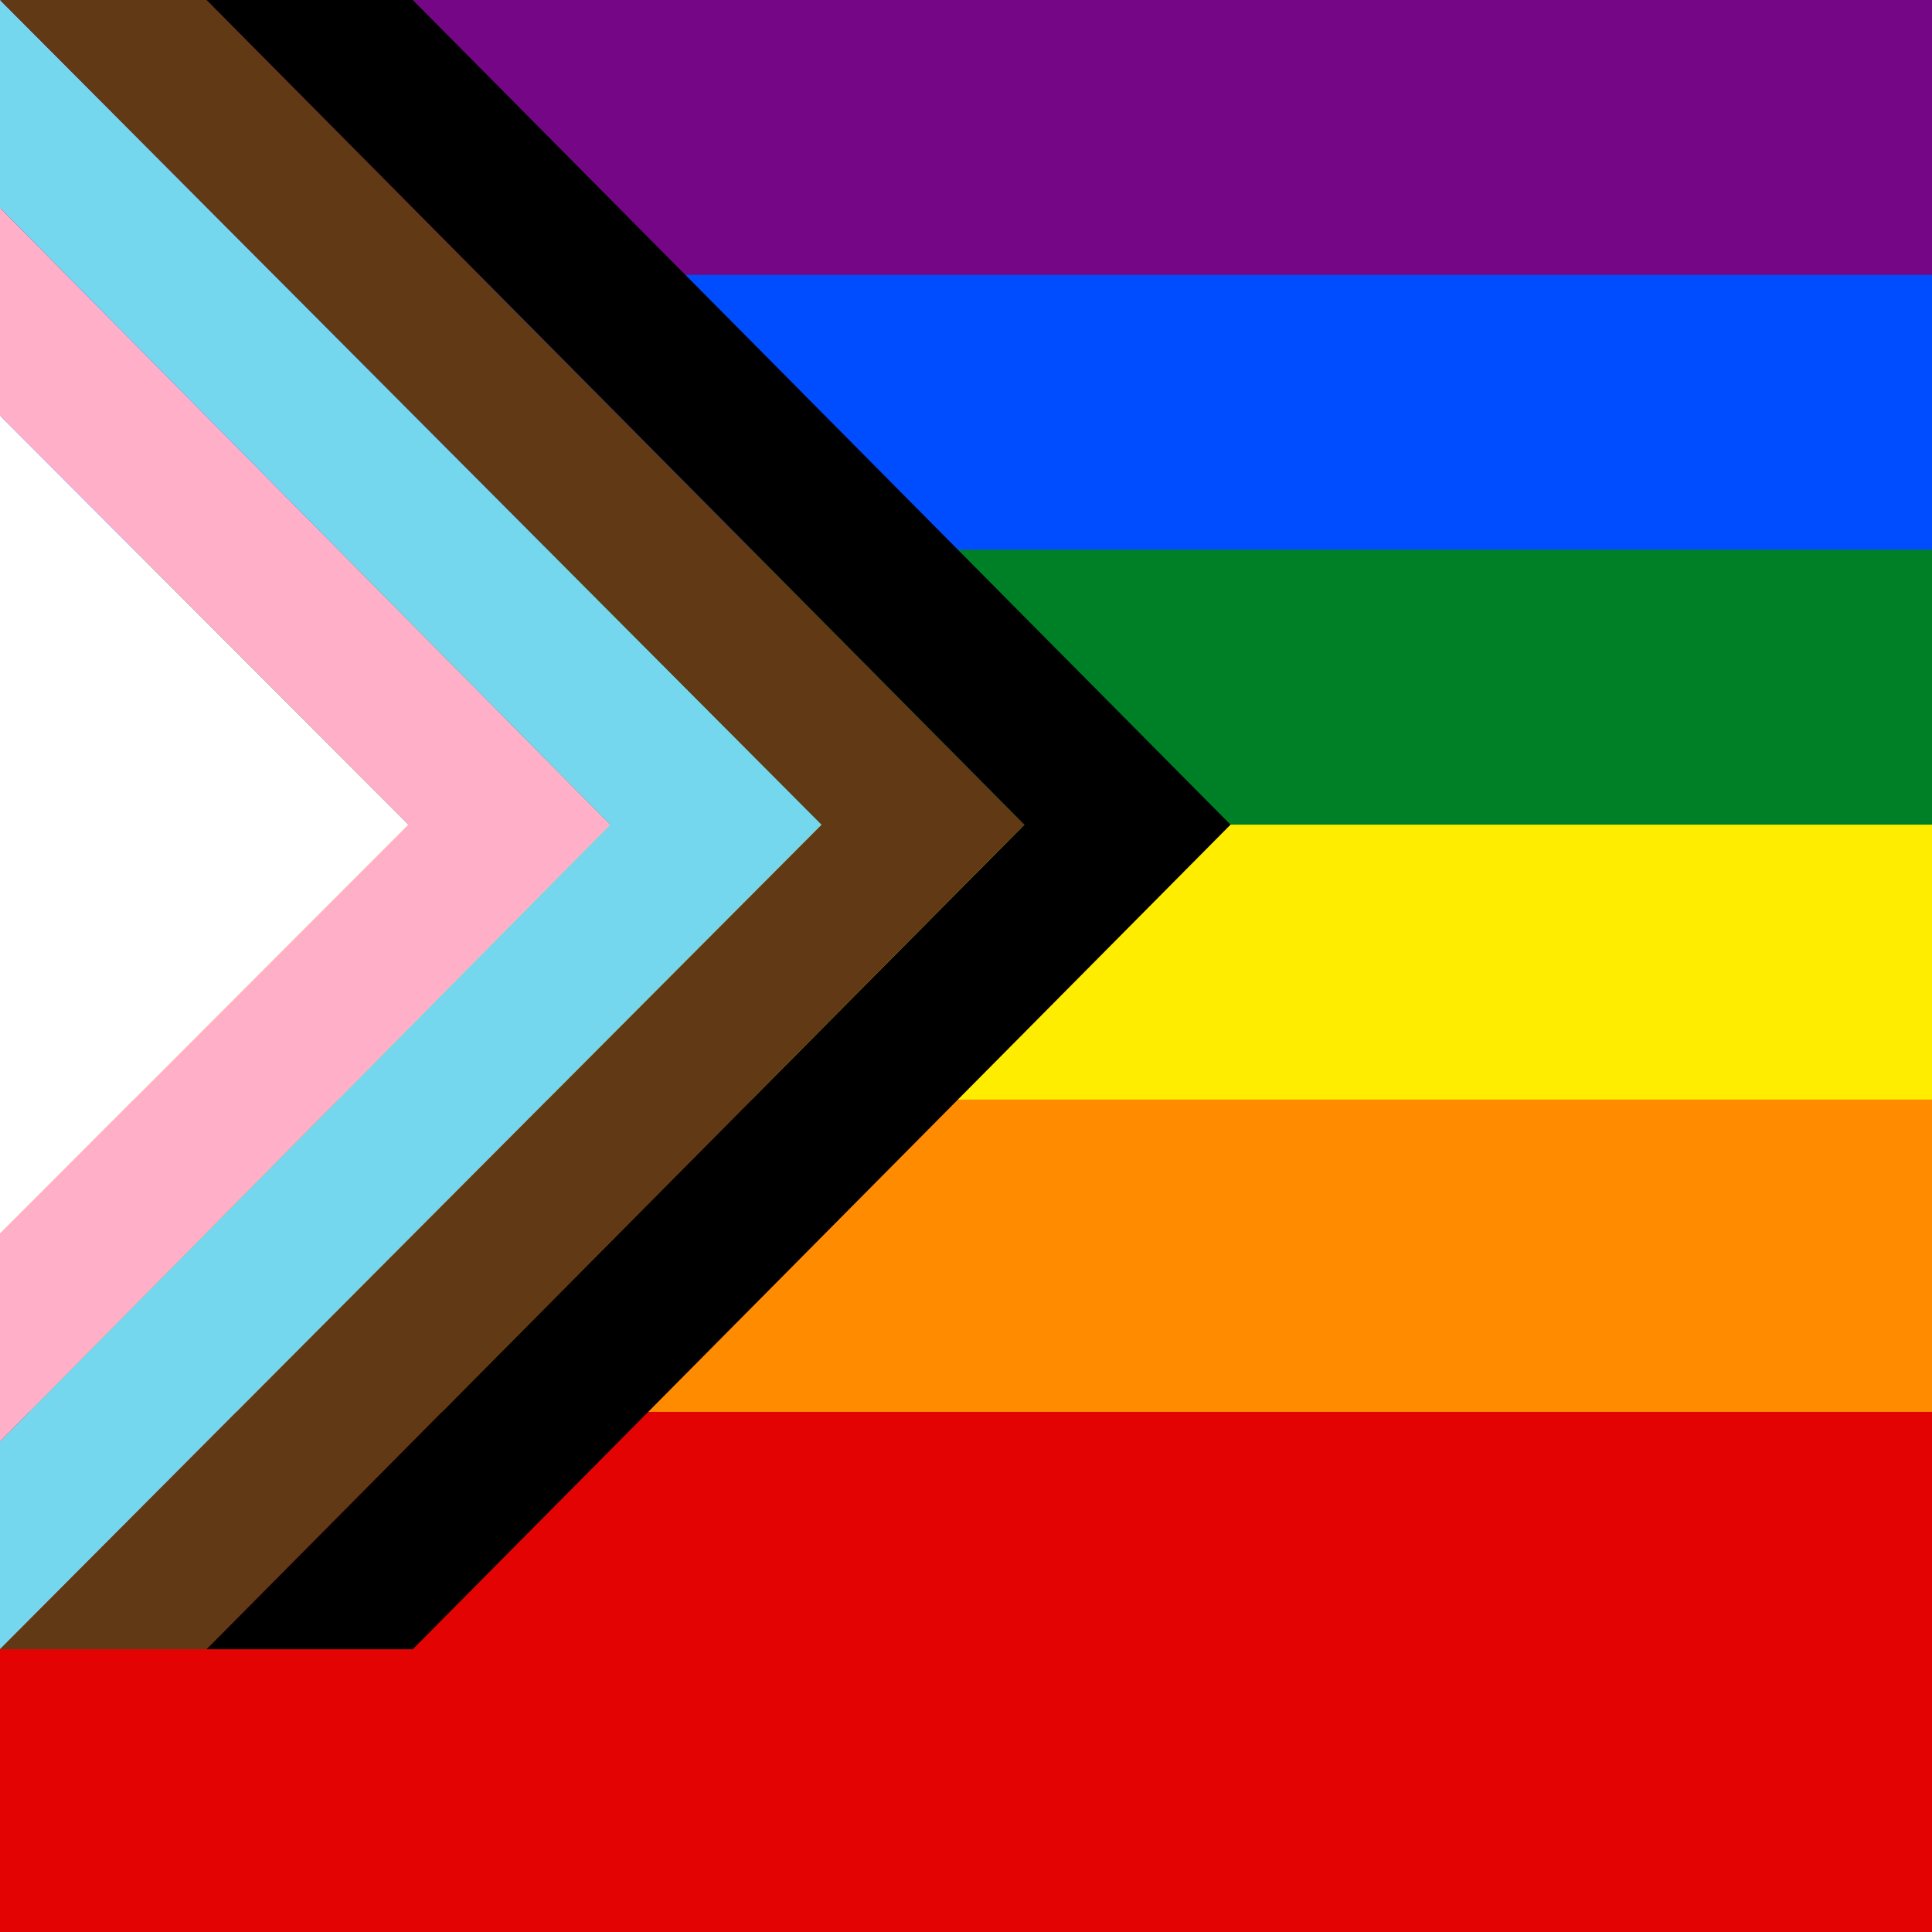
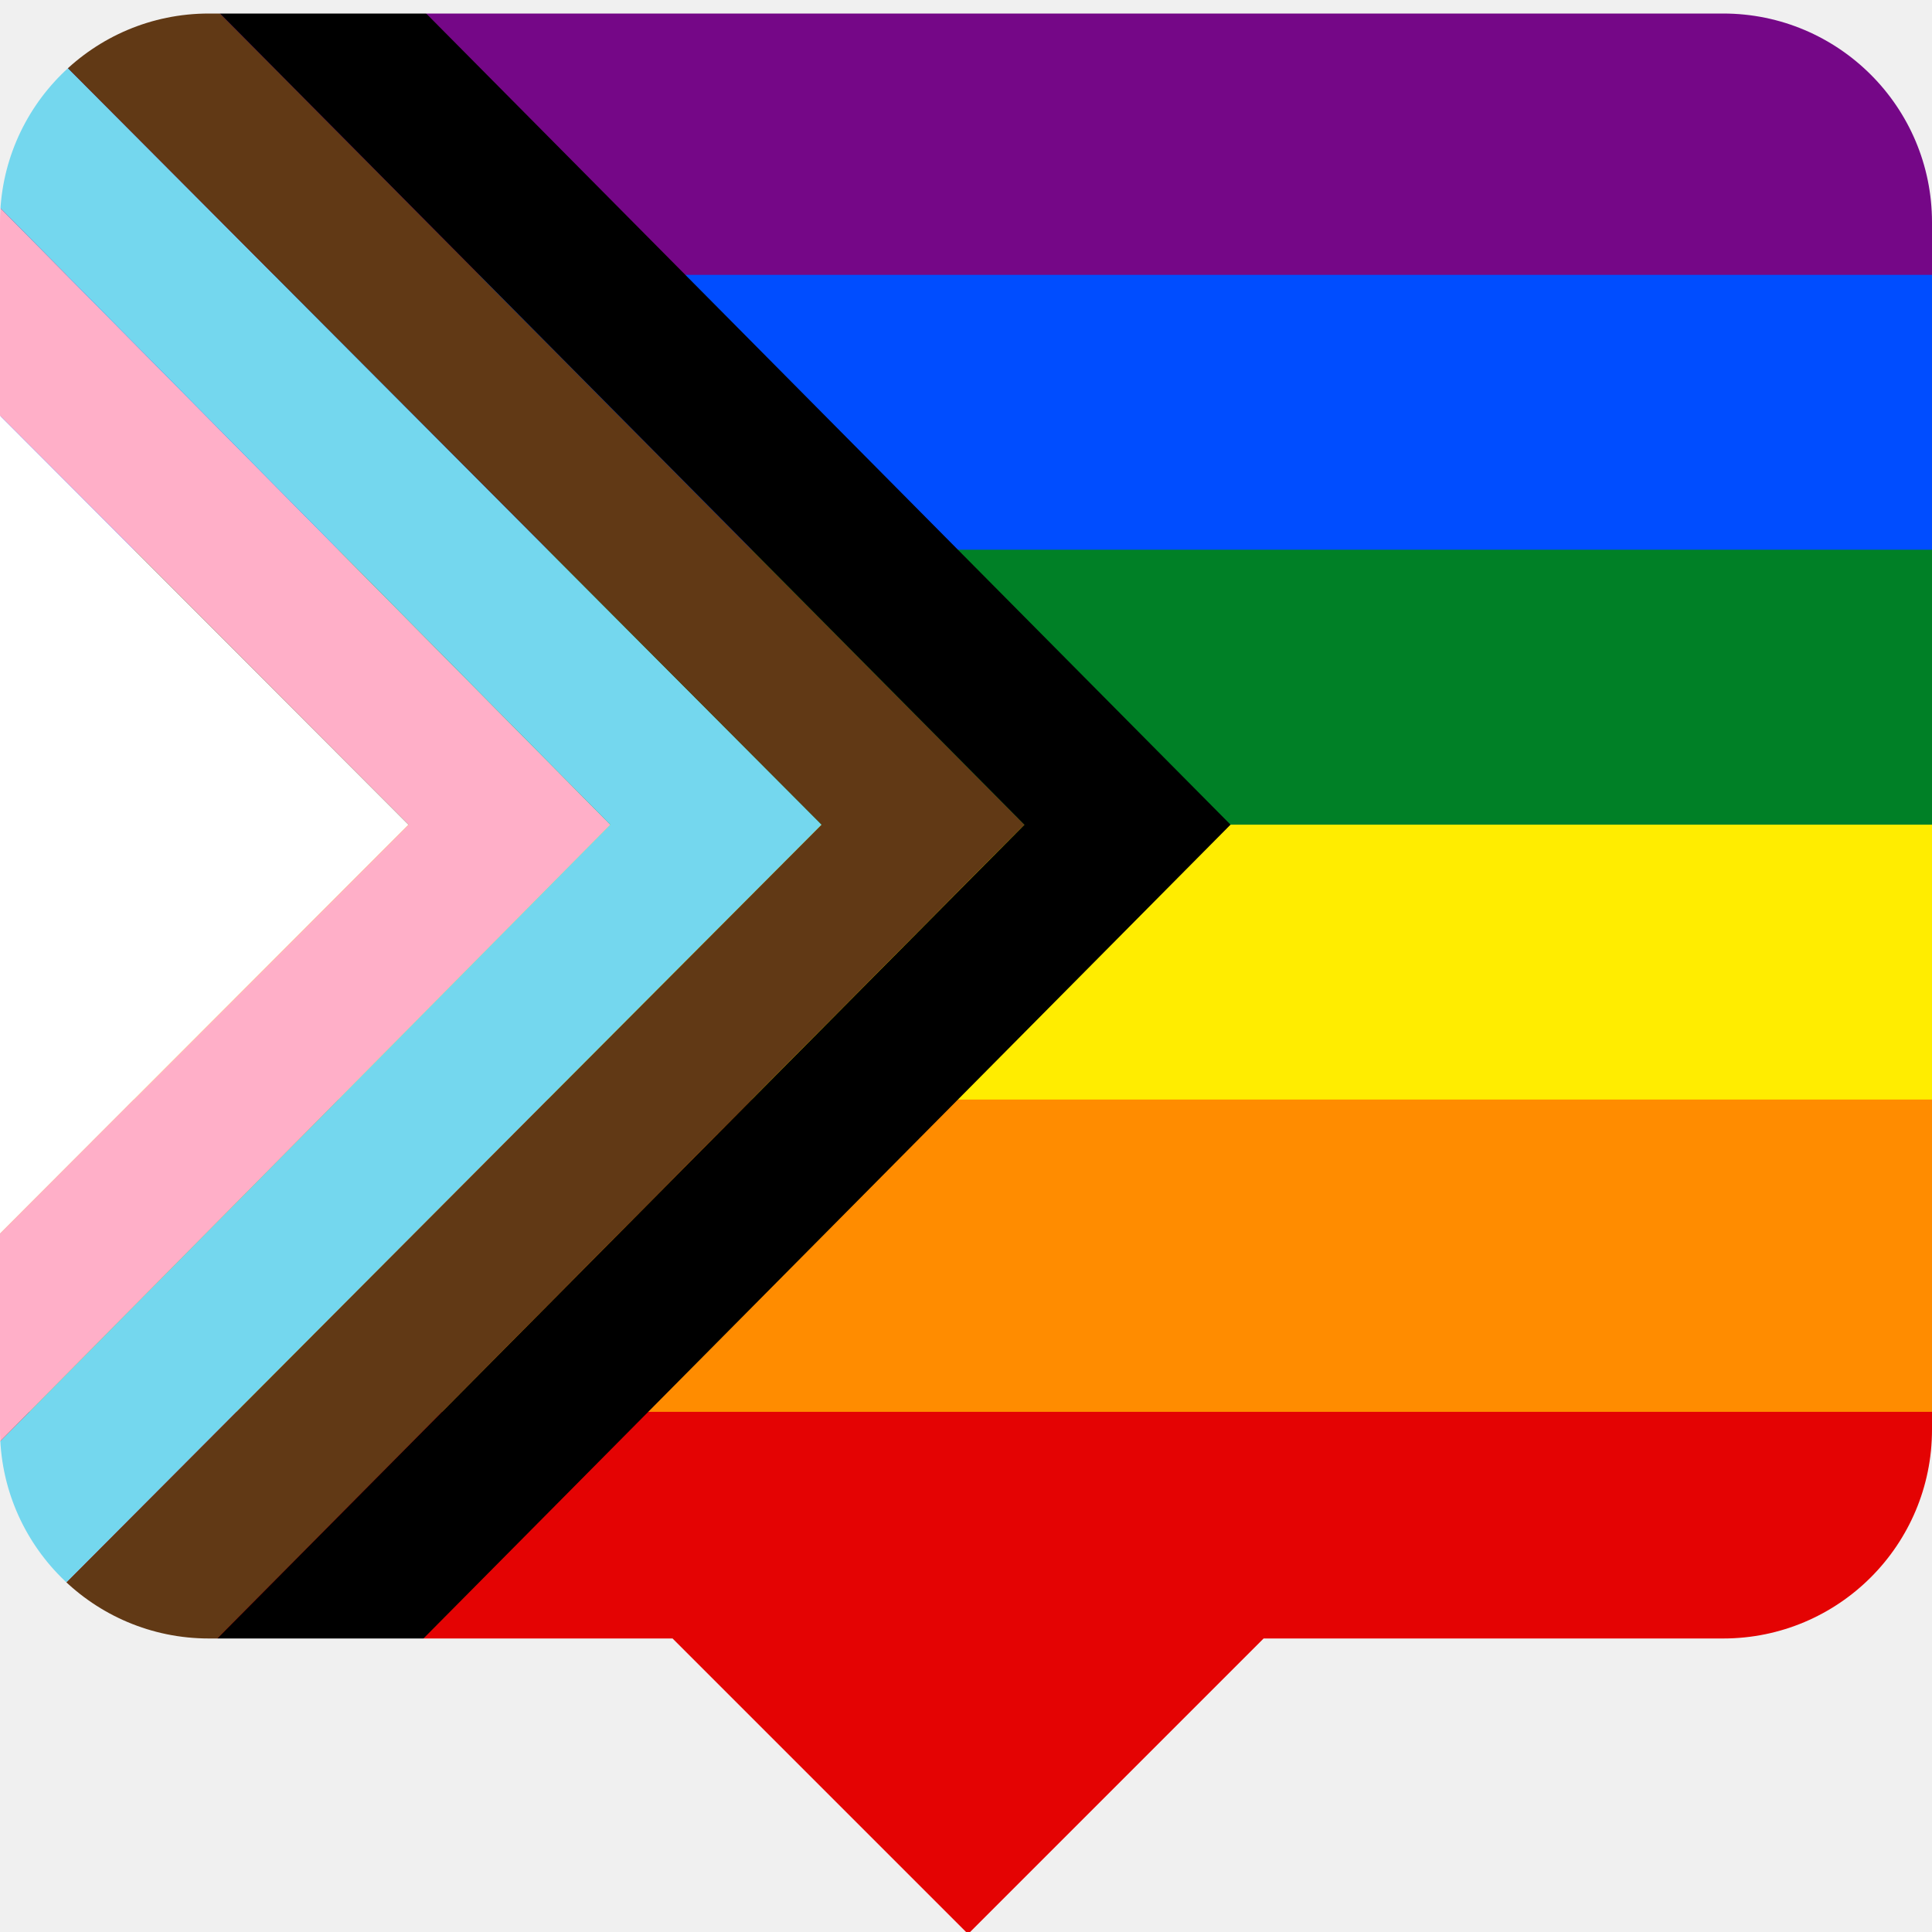
- <svg xmlns="http://www.w3.org/2000/svg" fill="none" viewBox="0 0 26 26">
-   <g clip-path="url(#progress__clip0)">
-     <path d="M34.688 22.195H.008V0h34.68v22.195z" fill="#750787" />
-     <path d="M34.688 22.195H.008V3.7h34.68v18.496z" fill="#004DFF" />
-     <path d="M34.688 22.195H.008V7.398h34.68v14.797z" fill="#008026" />
-     <path d="M34.688 22.195H.008V11.098h34.68v11.097z" fill="#FFED00" />
-     <path d="M34.688 22.195H.008v-7.398h34.68v7.398z" fill="#FF8C00" />
-     <path d="M35 27H0v-8h35v8z" fill="#E40303" />
-     <path d="M0 16.603l5.497-5.505L0 5.592v11.01z" fill="#fff" />
-     <path d="M0 16.603v2.796l8.214-8.301L0 2.796v2.796l5.497 5.506L0 16.603z" fill="#FFAFC8" />
-     <path d="M0 19.399v2.796l11.057-11.097L0 0v2.796l8.213 8.302L0 19.398z" fill="#74D7EE" />
-     <path d="M0 22.195l11.057-11.097L0 0h2.78l11.005 11.098L2.78 22.195H0z" fill="#613915" />
-     <path d="M2.78 22.195h2.775L16.56 11.098 5.555 0H2.781l11.005 11.098L2.78 22.195z" fill="#000" />
+ <svg xmlns="http://www.w3.org/2000/svg" width="26" height="26" viewBox="0 0 26 26" fill="none">
+   <g clip-path="url(#clip0)">
+     <mask id="mask0" mask-type="alpha" maskUnits="userSpaceOnUse" x="0" y="0" width="26" height="27">
+       <path fill-rule="evenodd" clip-rule="evenodd" d="M2.811 0.182C1.258 0.182 0 1.44 0 2.992V19.239C0 20.792 1.259 22.05 2.811 22.05H9.051L13.028 26.027L17.005 22.05H23.189C24.742 22.05 26 20.792 26 19.239V2.992C26 1.44 24.741 0.182 23.189 0.182H2.811Z" fill="#C4C4C4" />
+     </mask>
+     <g mask="url(#mask0)">
+       <path d="M34.688 22.195H0.008V-3.8147e-06H34.688V22.195Z" fill="#750787" />
+       <path d="M34.688 22.195H0.008V3.699H34.688V22.195Z" fill="#004DFF" />
+       <path d="M34.688 22.195H0.008V7.398H34.688V22.195Z" fill="#008026" />
+       <path d="M34.688 22.195H0.008V11.098H34.688V22.195Z" fill="#FFED00" />
+       <path d="M34.688 22.195H0.008V14.797H34.688V22.195Z" fill="#FF8C00" />
+       <path d="M35 27H0V19H35V27Z" fill="#E40303" />
+       <path d="M0 16.603L5.497 11.098L0 5.592V16.603Z" fill="white" />
+       <path d="M0 16.603V19.399L8.214 11.098L0 2.796V5.592L5.497 11.098L0 16.603Z" fill="#FFAFC8" />
+       <path d="M0 19.399V22.195L11.057 11.098L0 -3.8147e-06V2.796L8.213 11.098L0 19.399Z" fill="#74D7EE" />
+       <path d="M0 22.195L11.057 11.098L0 -3.8147e-06H2.78L13.785 11.098L2.78 22.195H0Z" fill="#613915" />
+       <path d="M2.781 22.195H5.555L16.56 11.098L5.555 -3.8147e-06H2.781L13.786 11.098L2.781 22.195Z" fill="black" />
+     </g>
  </g>
  <defs>
-     <clipPath id="progress__clip0">
-       <path fill="#fff" d="M0 0h26v26H0z" />
+     <clipPath id="clip0">
+       <rect width="26" height="26" fill="white" />
    </clipPath>
  </defs>
</svg>
